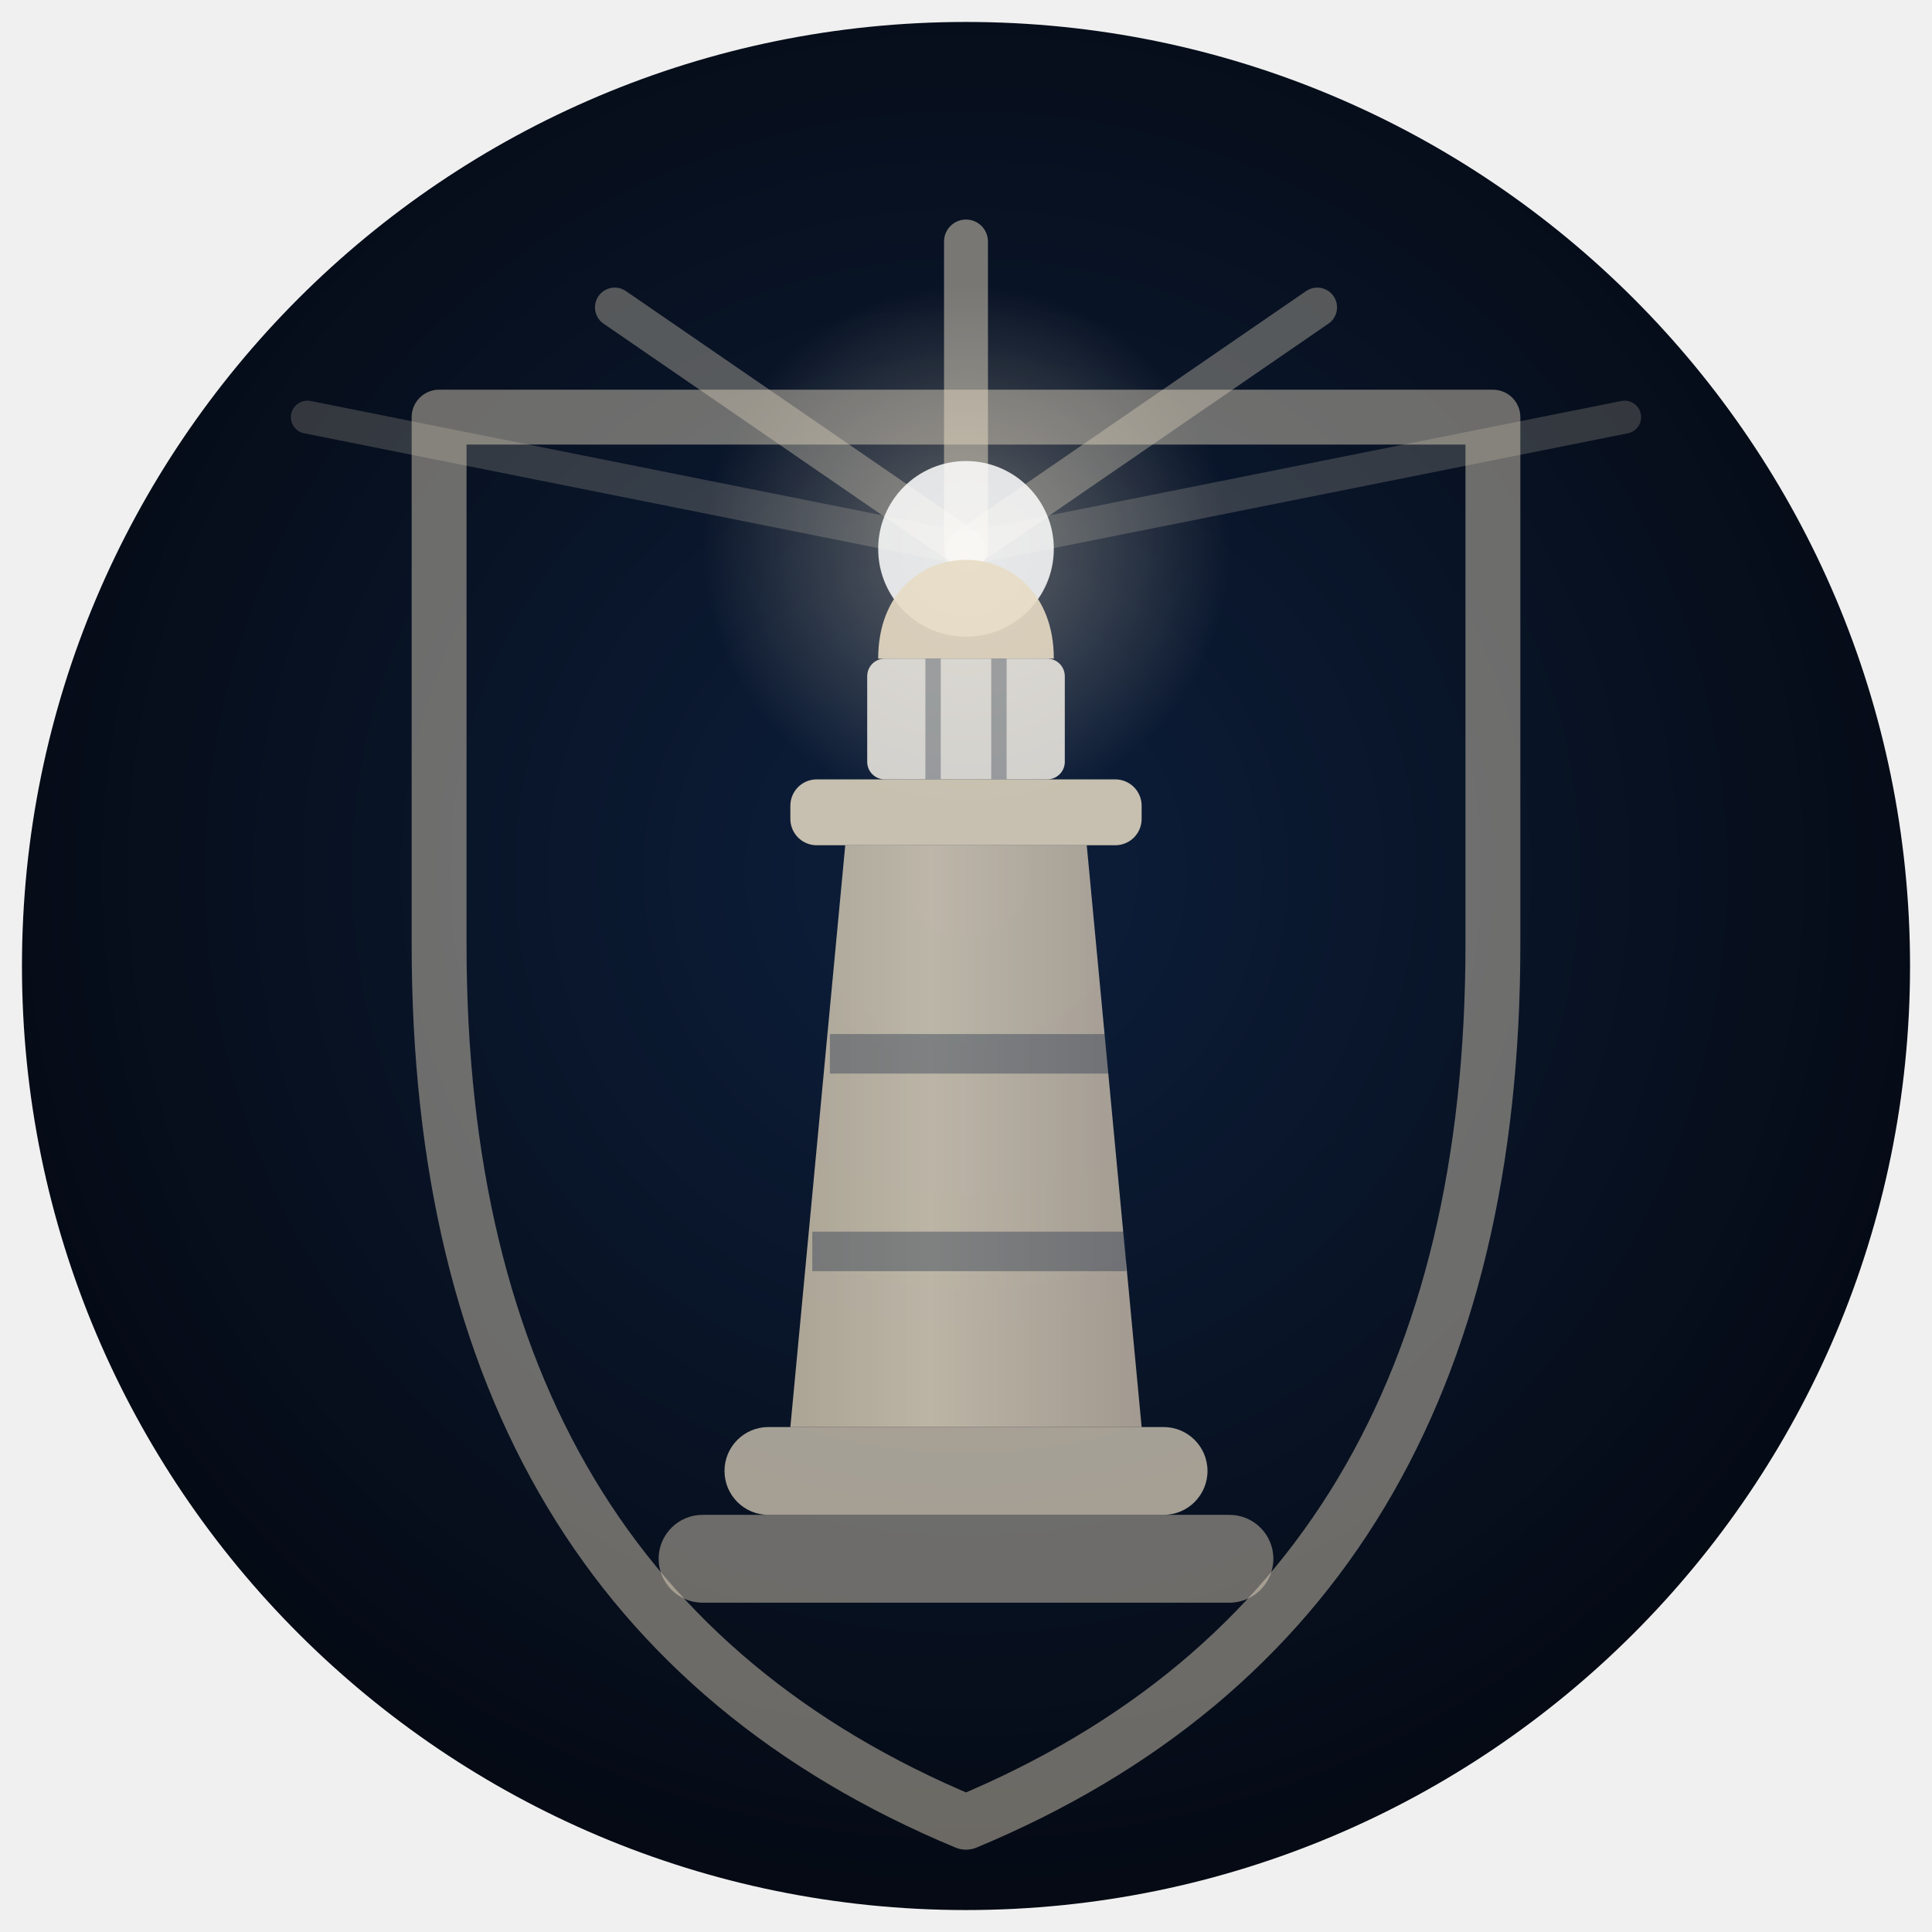
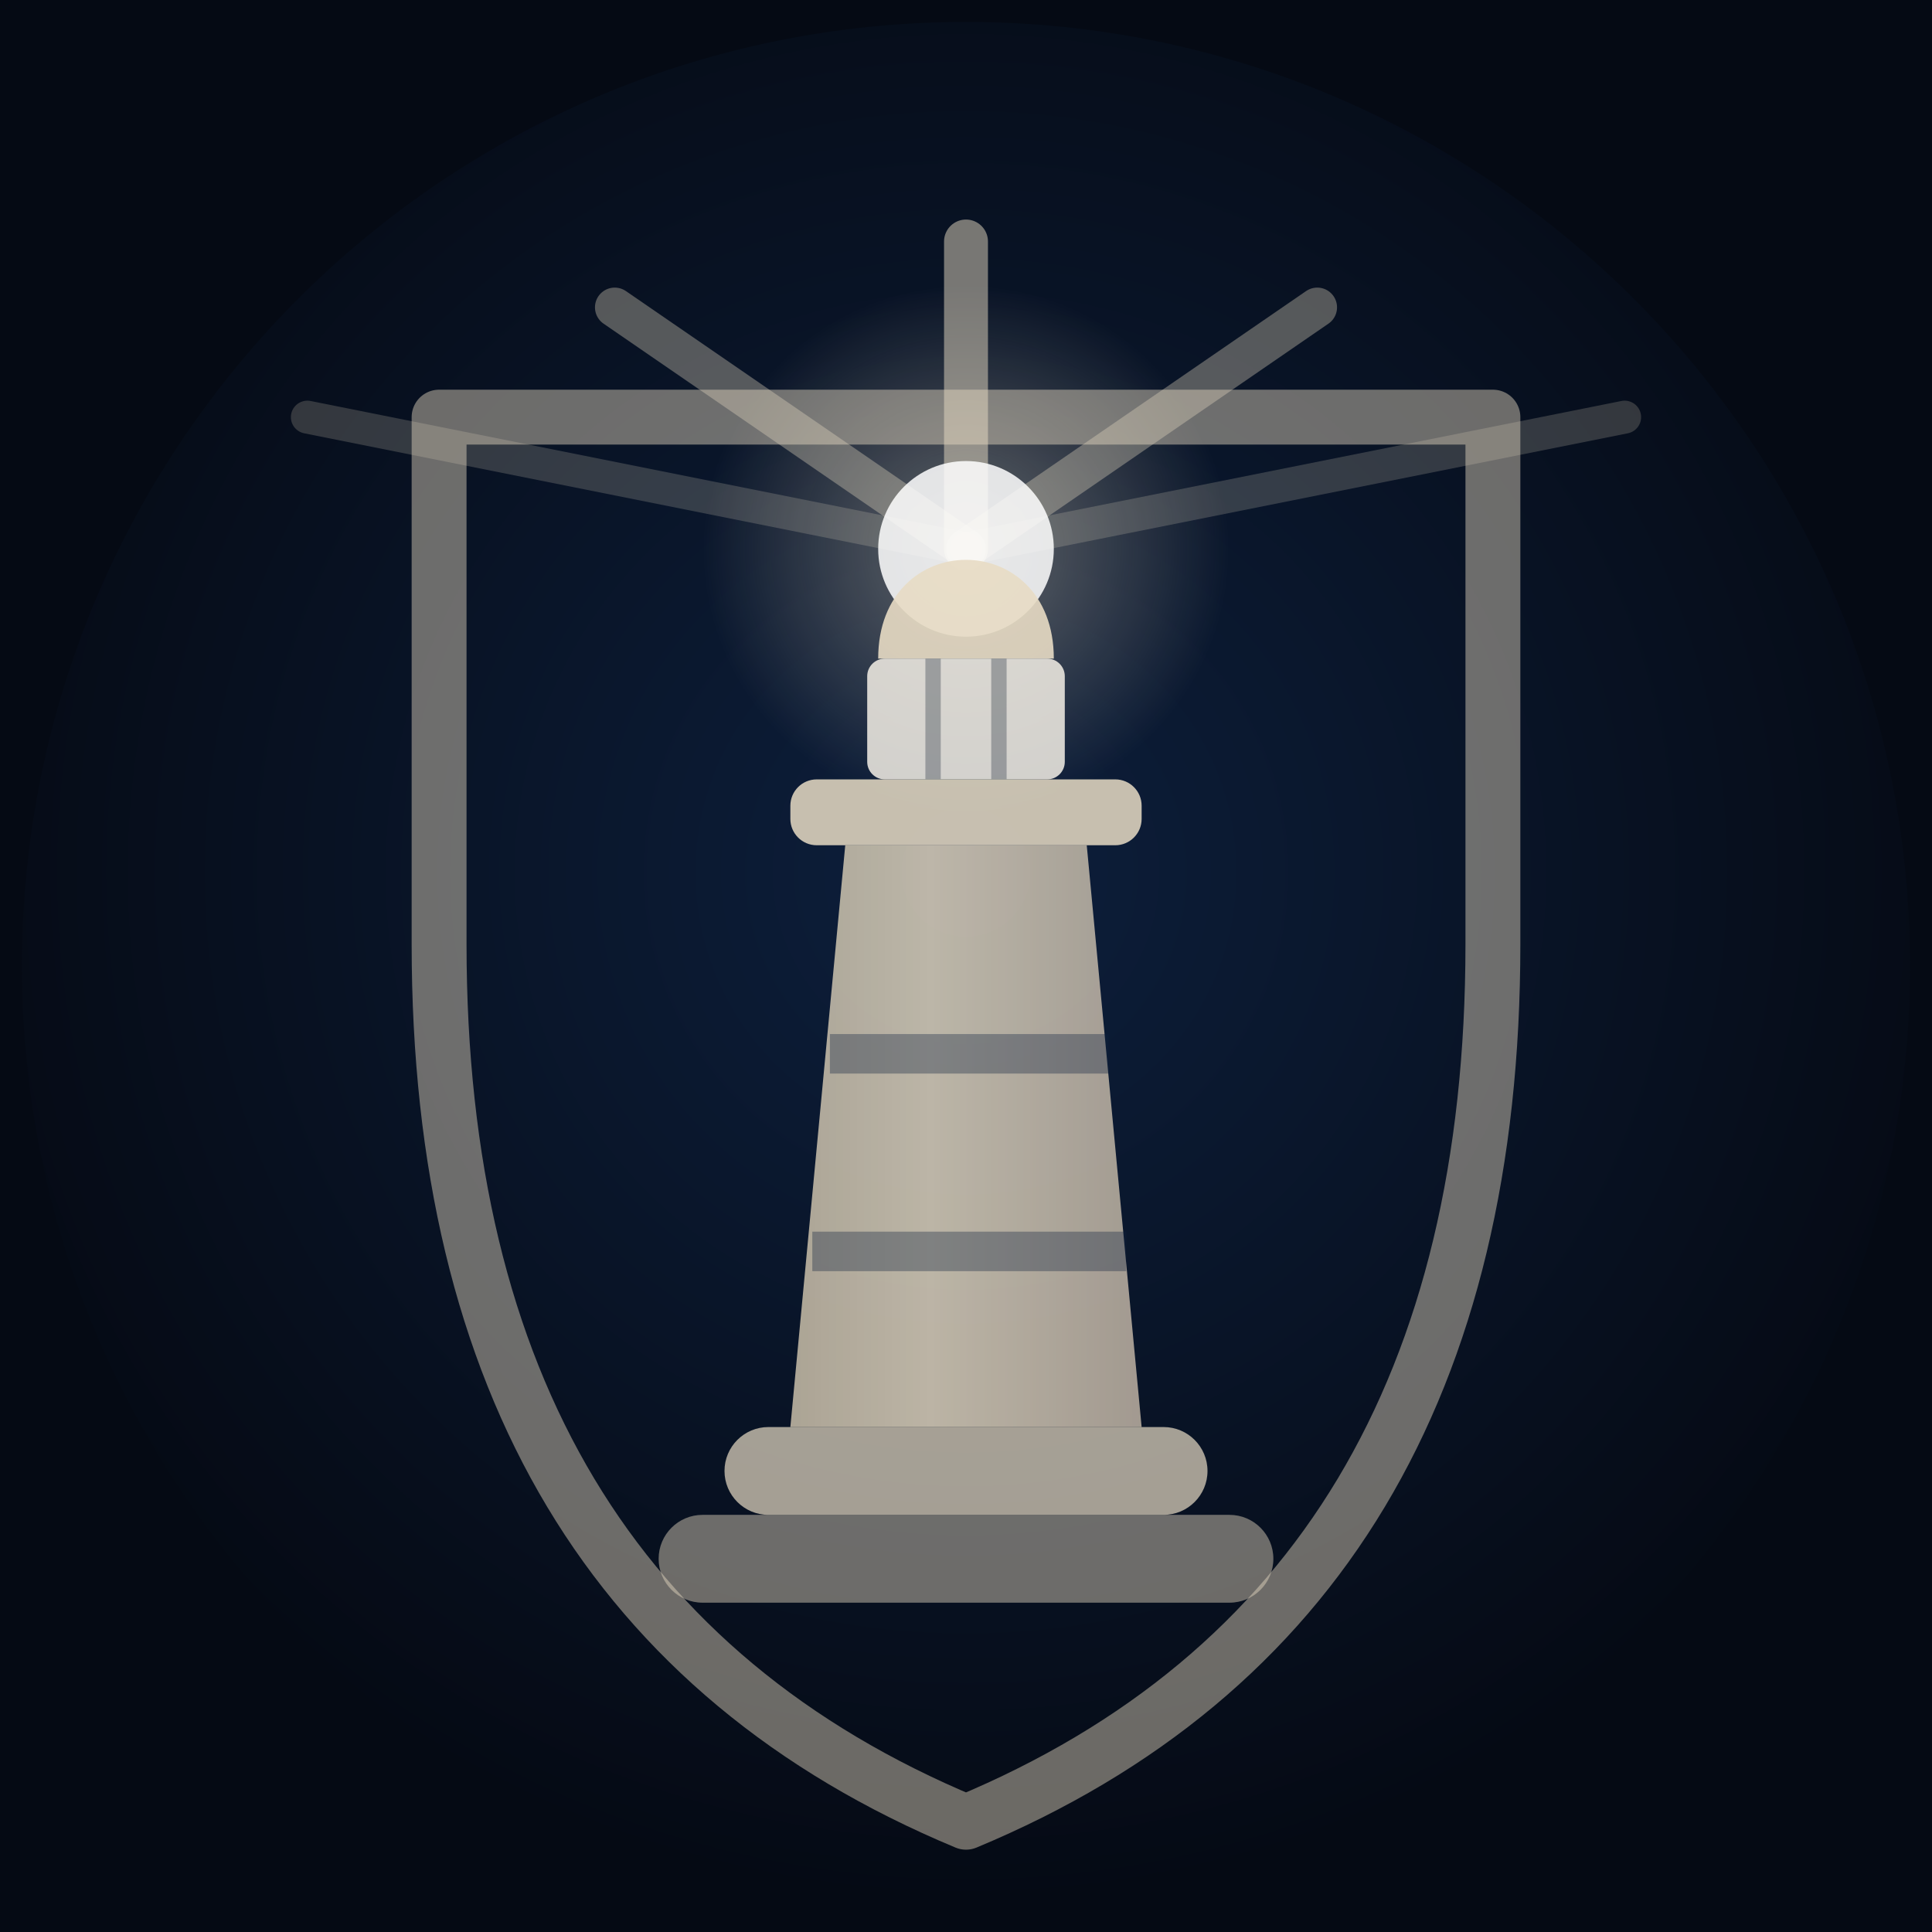
<svg xmlns="http://www.w3.org/2000/svg" width="88" height="88" viewBox="0 0 88 88" fill="none">
  <defs>
    <radialGradient id="bg" cx="50%" cy="45%" r="55%">
      <stop offset="0%" stop-color="#0d1f3c" />
      <stop offset="100%" stop-color="#050a14" />
    </radialGradient>
    <radialGradient id="glow" cx="50%" cy="50%" r="50%">
      <stop offset="0%" stop-color="#E8DCC4" stop-opacity="0.4" />
      <stop offset="100%" stop-color="#E8DCC4" stop-opacity="0" />
    </radialGradient>
    <linearGradient id="tBody" x1="0%" y1="0%" x2="100%" y2="0%">
      <stop offset="0%" stop-color="#D4C8B0" />
      <stop offset="40%" stop-color="#E8DCC4" />
      <stop offset="100%" stop-color="#C8BBAA" />
    </linearGradient>
  </defs>
+   <rect width="88" height="88" fill="#050a14" />
  <circle cx="44" cy="44" r="43" fill="url(#bg)" />
  <g transform="translate(0, 5)">
    <circle cx="44" cy="20" r="12" fill="url(#glow)" />
    <line x1="44" y1="20" x2="44" y2="6" stroke="#E8DCC4" stroke-width="2" opacity="0.5" stroke-linecap="round" />
    <line x1="44" y1="20" x2="28" y2="9" stroke="#E8DCC4" stroke-width="1.8" opacity="0.35" stroke-linecap="round" />
    <line x1="44" y1="20" x2="60" y2="9" stroke="#E8DCC4" stroke-width="1.8" opacity="0.35" stroke-linecap="round" />
    <line x1="44" y1="20" x2="14" y2="14" stroke="#E8DCC4" stroke-width="1.5" opacity="0.2" stroke-linecap="round" />
    <line x1="44" y1="20" x2="74" y2="14" stroke="#E8DCC4" stroke-width="1.5" opacity="0.2" stroke-linecap="round" />
    <path d="M20,14 L68,14 L68,38 Q68,68 44,78 Q20,68 20,38 Z" fill="none" stroke="#E8DCC4" stroke-width="2.5" opacity="0.45" stroke-linejoin="round" />
    <circle cx="44" cy="20" r="4" fill="white" opacity="0.85" />
    <path d="M40,25 C40,19 48,19 48,25 Z" fill="#E8DCC4" opacity="0.9" />
    <rect x="39.5" y="25" width="9" height="5.5" rx="0.8" fill="#F5F0E6" opacity="0.85" />
    <line x1="42.5" y1="25" x2="42.5" y2="30.5" stroke="#0a1628" stroke-width="0.7" opacity="0.3" />
    <line x1="45.5" y1="25" x2="45.5" y2="30.5" stroke="#0a1628" stroke-width="0.7" opacity="0.3" />
    <rect x="36" y="30.5" width="16" height="3" rx="1.2" fill="#E8DCC4" opacity="0.85" />
    <path d="M38.5,33.5 L49.5,33.5 L52,60 L36,60 Z" fill="url(#tBody)" opacity="0.8" />
    <line x1="37.8" y1="43" x2="50.5" y2="43" stroke="#0d1f3c" stroke-width="1.8" opacity="0.35" />
    <line x1="37" y1="52" x2="51.3" y2="52" stroke="#0d1f3c" stroke-width="1.8" opacity="0.35" />
    <rect x="33" y="60" width="22" height="4" rx="2" fill="#E8DCC4" opacity="0.7" />
    <rect x="30" y="64" width="28" height="4" rx="2" fill="#E8DCC4" opacity="0.45" />
  </g>
</svg>
